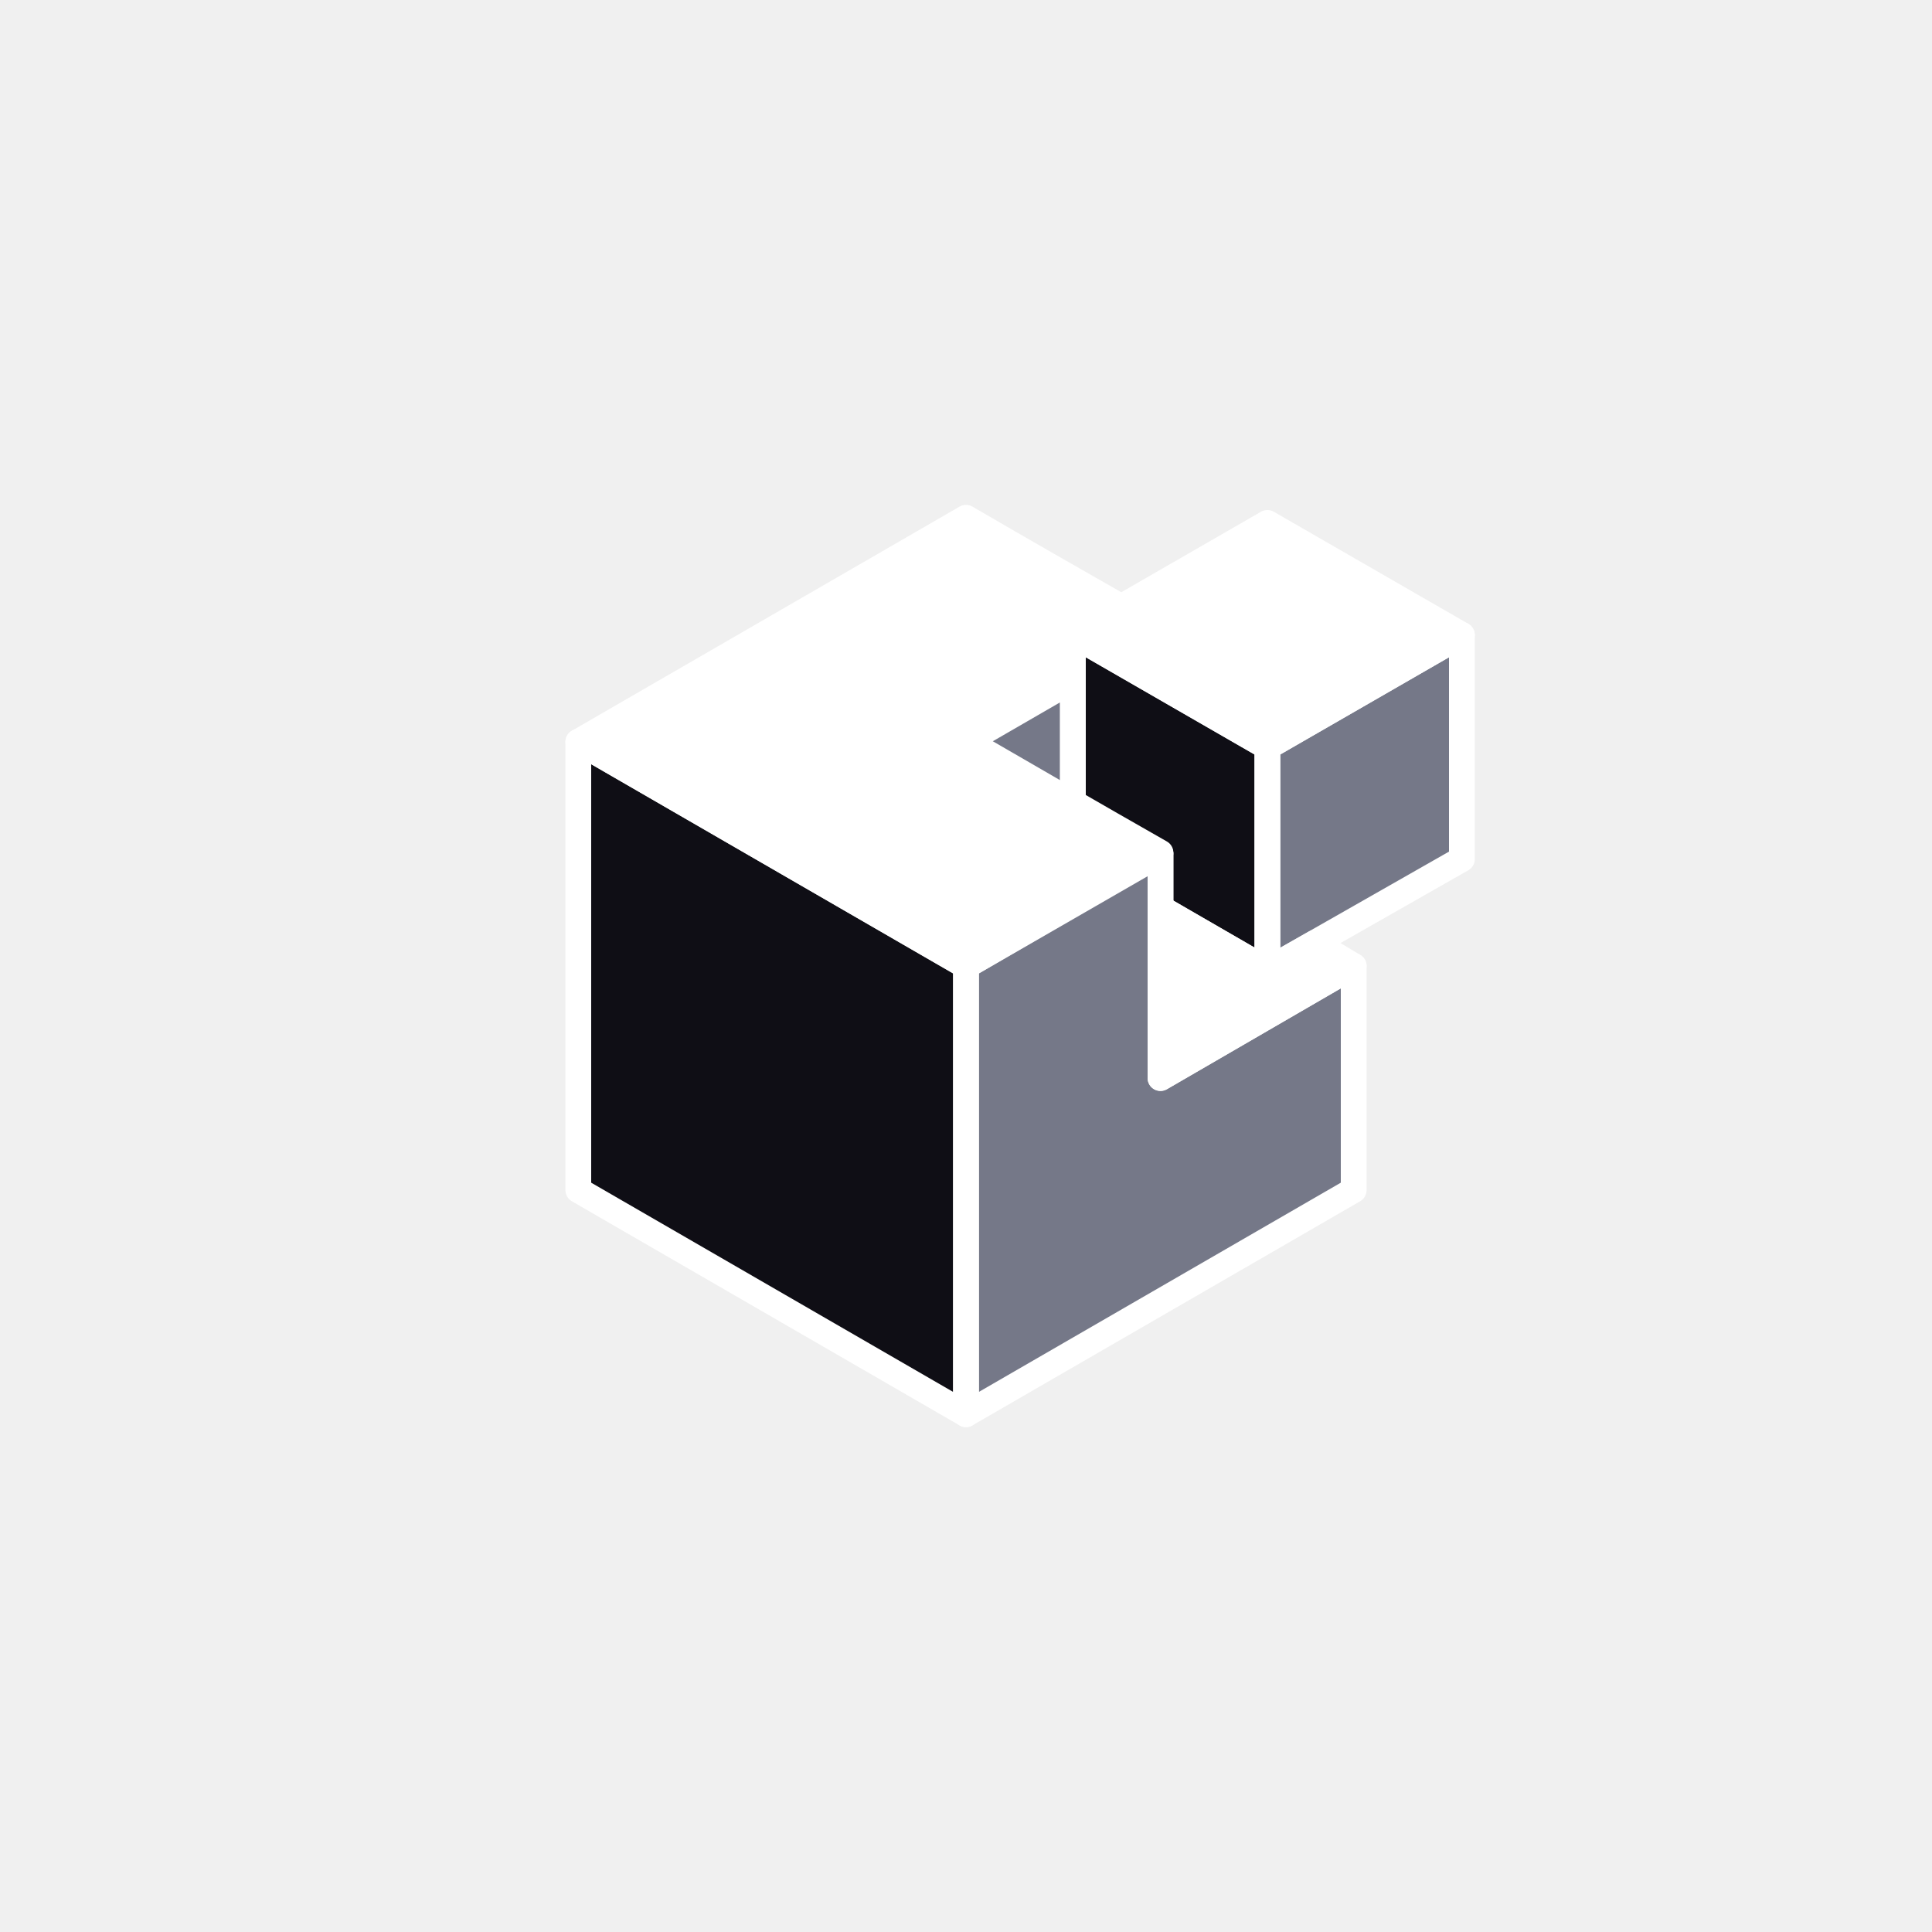
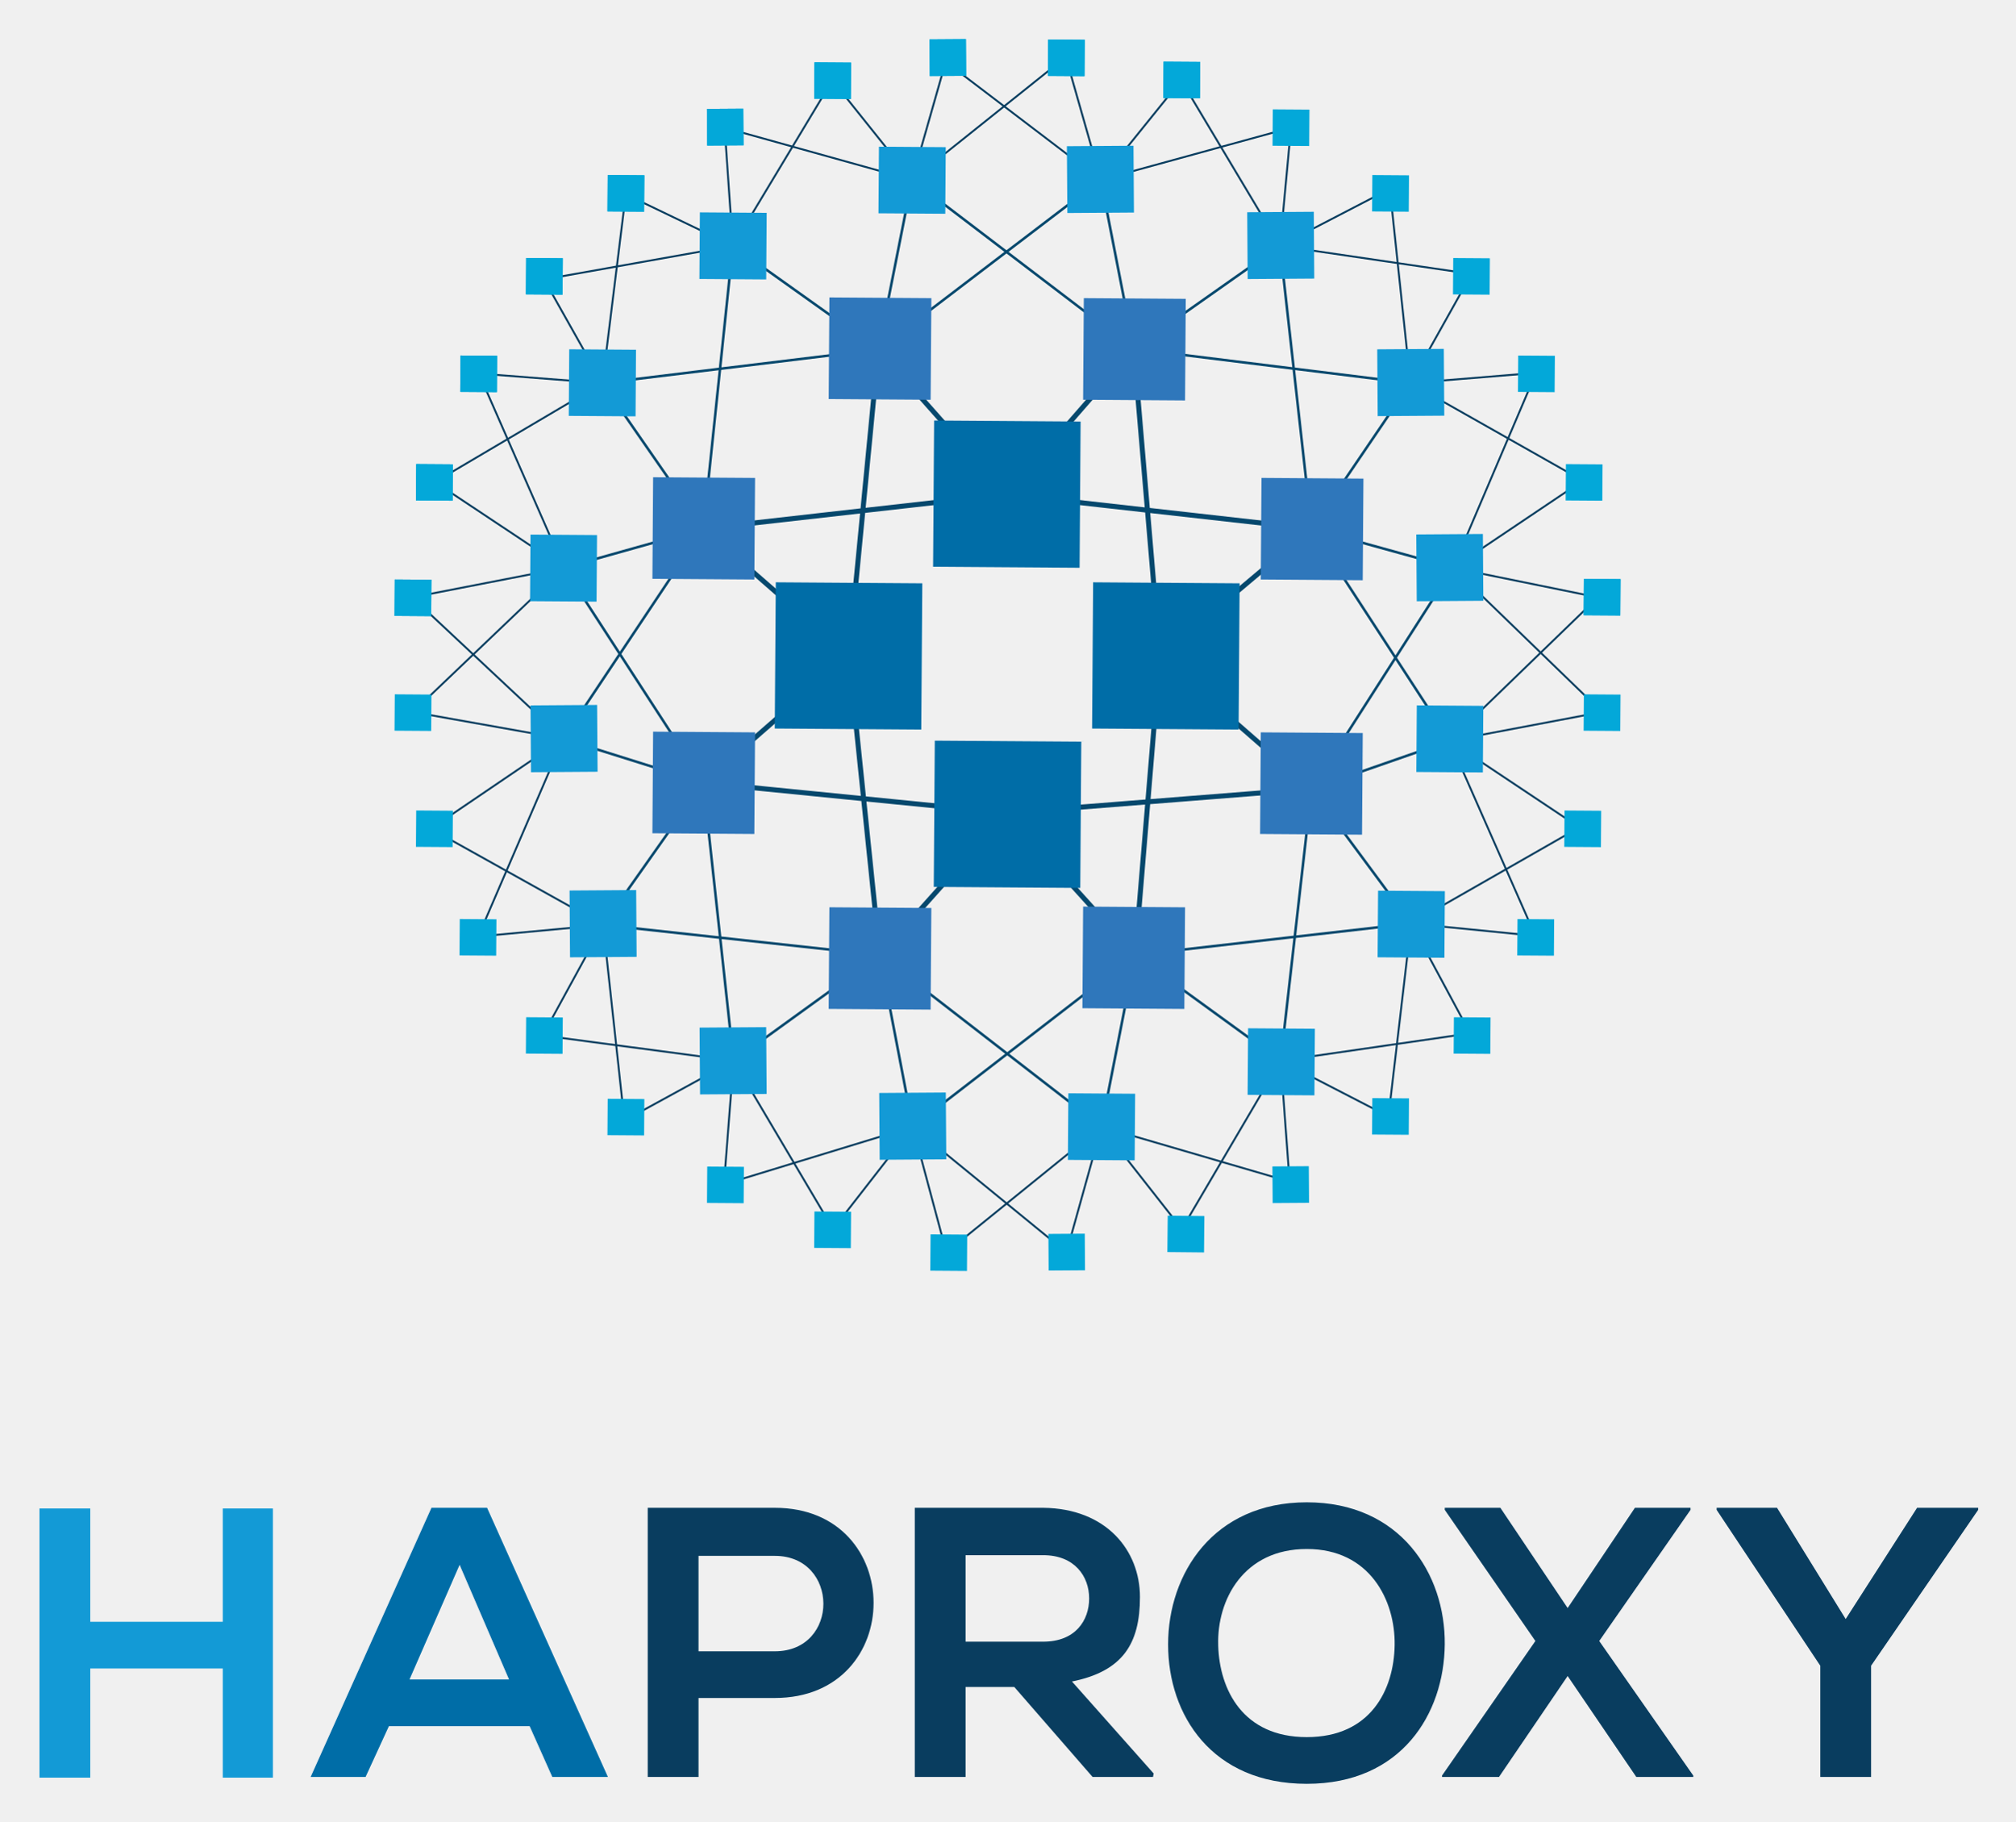
- <svg xmlns="http://www.w3.org/2000/svg" version="1.1" id="Layer_1" x="0px" y="0px" viewBox="0 0 150 150" style="enable-background:new 0 0 150 150;" xml:space="preserve">
-   <style type="text/css">
- 	.st0{fill:#FFFFFF;}
- 	.st1{fill:#757888;}
- 	.st2{fill:#0F0E15;}
- 	.st3{fill:none;stroke:#FFFFFF;stroke-width:2;stroke-linecap:round;stroke-linejoin:round;stroke-miterlimit:10;}
- </style>
-   <g>
-     <g>
-       <polygon class="st0" points="105.1,75 102.1,73.2 98.4,75.3 90.1,70.5 90.1,83.7   " />
-       <polygon class="st1" points="83.3,52.8 83.3,62.4 75,57.6   " />
-       <polygon class="st2" points="44.9,92.4 44.9,57.6 75,75 75,109.8   " />
-       <polygon class="st0" points="83.3,49.3 98.4,40.6 113.5,49.3 98.4,58   " />
-       <polygon class="st2" points="90.1,66.3 83.3,62.4 83.3,49.3 98.4,58 98.4,75.3 90.1,70.5   " />
-       <polygon class="st1" points="113.5,66.7 113.5,49.3 98.4,58 98.4,75.3   " />
-       <path class="st0" d="M44.9,57.6L75,40.2c3.4,2,12,6.9,12,6.9l-3.7,2.1v3.5c0,0-5.2,3-8.3,4.8c5,2.9,10,5.8,15.1,8.7L75,75    L44.9,57.6z" />
-       <polygon class="st1" points="105.1,75 90.1,83.7 90.1,66.3 75,75 75,109.8 105.1,92.4   " />
-     </g>
-     <g>
-       <polygon class="st3" points="105.1,75 102.1,73.2 98.4,75.3 90.1,70.5 90.1,83.7   " />
-       <polygon class="st3" points="83.3,52.8 83.3,62.4 75,57.6   " />
-       <polygon class="st3" points="44.9,92.4 44.9,57.6 75,75 75,109.8   " />
-       <polygon class="st3" points="83.3,49.3 98.4,40.6 113.5,49.3 98.4,58   " />
-       <polygon class="st3" points="90.1,66.3 83.3,62.4 83.3,49.3 98.4,58 98.4,75.3 90.1,70.5   " />
-       <polygon class="st3" points="113.5,66.7 113.5,49.3 98.4,58 98.4,75.3   " />
-       <path class="st3" d="M44.9,57.6L75,40.2c3.4,2,12,6.9,12,6.9l-3.7,2.1v3.5c0,0-5.2,3-8.3,4.8c5,2.9,10,5.8,15.1,8.7L75,75    L44.9,57.6z" />
-       <polygon class="st3" points="105.1,75 90.1,83.7 90.1,66.3 75,75 75,109.8 105.1,92.4   " />
-     </g>
-   </g>
+ <svg xmlns="http://www.w3.org/2000/svg" role="img" viewBox="2.85 16.10 293.54 265.29">
+   <defs>
+     <style>.a,.b{fill:none;stroke-miterlimit:10;stroke:#06486d}.a{stroke-width:.73px}.b{stroke-width:.37px}.d{fill:#006da7}.e{fill:#2f77bb}.f{fill:#139ad6}.g{fill:#03a8d9}.h{fill:#093d5f}</style>
+   </defs>
+   <path d="M149.5 88.1L130.8 67" class="a" />
+   <path d="M90.6 71.9l14.7 21.2" class="b" />
+   <path d="M149.5 88.1L168 66.9m3.8 44.8l22.1-18.6m-22.1 18.6l22.1 19.3m-25.7 24.2l-18.7-20.7M131 155.2l18.5-20.7m-44.2-4.4l21.2-18.5m-21.2-18.5l21.2 18.5m23-23.5l-44.2 5m44.2-5l44.4 5m-22.1 18.6L168 66.9m3.8 44.8l-3.6 43.5m25.7-24.2l-44.4 3.5m-44.2-4.4l44.2 4.4M131 155.2l-4.5-43.6m4.3-44.6l-4.3 44.6" class="a" />
+   <path d="M85 98.8l20.3-5.7m4.3-41.2L130.8 67m4.9-24.7L130.8 67m4.9-24.7L168 66.9m-4.8-24.6l4.8 24.6m21.3-15l-21.3 15m40.3 5l-40.3-5m25.9 26.2l14.4-21.2m-14.4 21.2l20.6 5.7m-20.6-5.7L214 124m-50.8-81.7L130.8 67m63.1 26.1l-4.6-41.2m4.6 79.1l20.1-7m-20.1 7l20.6-32.2M193.9 131l14.5 19.6M193.9 131l-4.5 39.6m-21.2-15.4l21.2 15.4m-21.2-15.4l40.2-4.6m-40.2 4.6l-4.9 25m4.9-25l-32.4 25m-4.8-25l4.8 25m-4.8-25l32.3 25m-32.3-25l-21.3 15.4m21.3-15.4l-40.3-4.4m14.6-20.7l-14.6 20.7m14.6-20.7l4.4 40.5m-4.4-40.5l-20.4-6.4m20.4-30.6l-20.4 30.6m20.4 6.4L85 98.8m24.6-46.9l-4.3 41.2M90.6 71.9l40.2-4.9" class="b" />
+   <path fill="none" stroke="#093d5f" stroke-miterlimit="10" stroke-width=".28" d="M109.6 51.9L94 44.4m15.6 7.5l-1.2-17.2m27.3 7.6l-27.3-7.6m27.3 7.6l-11.6-14.5m11.6 14.5l4.9-17.2m-31 26.8l14.5-24.1m39.1 14.5l-22.6-17.2m22.6 17.2l-5.1-17.9m-22.4 17.9l22.4-17.9m5.1 17.9l11.7-14.5m14.4 24.1l-14.4-24.1m14.4 24.1l1.6-17.2m-27.7 7.6l27.7-7.6m-1.6 17.2l16-8.3m-16 8.3l27.9 4.1m-8.9 15.9l8.9-15.9m-8.9 15.9l-3-28.3m3 28.3l18.3-1.5m-18.3 1.5l25.1 14.2m-18.9 12.7l12.1-28.4m-12.1 28.4l18.9-12.7m-18.9 12.7l21.1 4.3M214 124l21.6-20.9M214 124l22.2-4.2m-21.7-21l21.7 21M214 124l18.9 12.6m-24.5 14l24.5-14m-24.5 14l18.1 1.8M214 124l12.5 28.4m-18.1-1.8l8.6 16m-8.6-16l-3.3 28.1m0 0l-15.7-8.1m0 0l1.3 17.6m-1.3-17.6l27.6-4m-27.6 4L175 195.1m-11.7-14.9l11.7 14.9m-11.7-14.9l27.4 8m-27.4-8l-5.1 18.3m5.1-18.3l-22.6 18.3m-4.9-18.3l4.9 18.3m-4.9-18.3l22.4 18.3m-22.4-18.3l-11.6 14.9m-14.5-24.5l14.5 24.5m11.6-14.9l-27.5 8.4m1.4-18l-1.4 18m1.4-18l-15.9 8.7m-3.1-28.5l3.1 28.5m15.9-8.7l-27.8-3.7m8.8-16.1l-8.8 16.1m8.8-16.1l-18.2 1.7m18.2-1.7l-25.1-14m19.3-13.1l-19.3 13.1m19.3-13.1L63 119.8m21.9 3.9l-12.4 28.8M85 98.8l-22 21m21.9 3.9l-22-20.6M85 98.8L66.2 86.3M85 98.8l-22.1 4.3M85 98.8L72.6 70.5m18 1.4l-18-1.4m18 1.4L66.2 86.3m24.4-14.4l-8.5-15.1m8.5 15.1L94 44.4m15.6 7.5l-27.5 4.9" />
+   <path d="M115.706 122.207l.149-21.3 21.34.15-.15 21.3zm23.062-23.563l.149-21.3 21.339.15-.149 21.299zm.099 46.626l.148-21.3 21.34.15-.149 21.299zm23.062-23.062l.148-21.3 21.34.15-.149 21.3z" class="d" />
+   <path d="M160.62 74.32l.103-14.8 14.85.103-.104 14.8zm-37.059-.102l.104-14.8 14.85.104-.104 14.8zM97.881 100.4l.104-14.799 14.85.104-.104 14.8zm-.001 37.059l.104-14.8 14.85.104-.104 14.8zm88.518.102l.104-14.8 14.85.104-.104 14.8zm.102-37.058l.103-14.8 14.85.104-.104 14.8z" class="e" />
+   <path d="M85.697 76.67l.068-9.7 9.73.068-.068 9.7zm19.033-19.94l.068-9.7 9.73.069-.068 9.7zm26.083-9.566l.068-9.7 9.73.068-.068 9.7zm-50.756 56.494l.068-9.7 9.69.068-.068 9.7zm123.406-36.68l9.7-.068.067 9.73-9.7.067zM184.524 47.01l9.7-.067.067 9.73-9.7.068zm-26.267-9.616l9.7-.068.068 9.73-9.7.068zm50.893 56.543l9.7-.067.068 9.73-9.7.067z" class="f" />
+   <path d="M123.559 163.038l.103-14.8 14.85.104-.104 14.8zm36.959-.099l.103-14.8 14.85.104-.104 14.8z" class="e" />
+   <path d="M203.517 155.523l.068-9.7 9.73.068-.068 9.7zm-18.933 20.039l.068-9.7 9.73.068-.068 9.7zm-26.182 9.466l.067-9.7 9.73.068-.068 9.7zm50.756-56.494l.067-9.7 9.69.068-.068 9.7zM85.816 145.797l9.7-.067.067 9.73-9.7.067zm18.939 19.967l9.7-.067.068 9.73-9.7.067zm26.165 9.518l9.7-.068.068 9.73-9.7.068zm-50.793-56.444l9.7-.068.068 9.73-9.7.068z" class="f" />
+   <path d="M91.336 46.893l.037-5.3 5.34.037-.037 5.3zm-31.017 58.909l.037-5.3 5.34.038-.038 5.3zm3.122-16.817l.037-5.3 5.34.038-.037 5.3zm58.006-58.507l.037-5.3 5.34.038-.037 5.3zM69.886 73.175l.037-5.3 5.34.037-.037 5.3zm9.567-14.199l.037-5.3 5.34.038-.037 5.3zM105.82 31.96l5.3-.036.038 5.34-5.3.036zm32.429-10.126l5.3-.037.037 5.34-5.3.037zm85.712 51.345l.037-5.3 5.34.037-.037 5.3zm6.949 15.811l.036-5.3 5.34.037-.037 5.3zm-16.414-30.01l.037-5.3 5.34.037-.037 5.3zm19.032 46.727l.037-5.3 5.34.037-.037 5.3zm-78.044-78.551l.037-5.3 5.34.037-.037 5.3zm16.818 3.224l.037-5.3 5.34.037-.037 5.3z" class="g" />
+   <path d="M91.336 46.893l.037-5.3 5.34.037-.037 5.3zm-31.017 58.909l.037-5.3 5.34.038-.038 5.3zm142.395-58.907l.037-5.3 5.34.038-.037 5.3zM63.441 88.985l.037-5.3 5.34.038-.037 5.3zm58.006-58.507l.037-5.3 5.34.038-.037 5.3zM69.886 73.175l.037-5.3 5.34.037-.037 5.3zm9.567-14.199l.037-5.3 5.34.038-.037 5.3zM105.82 31.96l5.3-.036.038 5.34-5.3.036zm32.429-10.126l5.3-.037.037 5.34-5.3.037zm49.964 15.494l.037-5.3 5.34.037-.037 5.3zm45.315 68.379l.037-5.3 5.34.037-.037 5.3zm-78.044-78.551l.037-5.3 5.34.037-.037 5.3zm16.818 3.224l.037-5.3 5.34.037-.037 5.3zm30.408 150.954l.038-5.3 5.34.037-.037 5.3zm30.817-58.81l.037-5.3 5.34.037-.038 5.3zM91.333 181.43l.037-5.299 5.34.037-.037 5.3zm139.375-41.988l.037-5.3 5.34.037-.037 5.3zm-57.815 59.013l.053-5.3 5.34.053-.053 5.3zm50.966-43.203l.037-5.3 5.34.037-.037 5.3zm-9.265 14.3l.037-5.3 5.34.037-.037 5.3zm-26.4 16.43l5.3-.037.037 5.34-5.3.036zm-32.631 9.828l5.3-.037.037 5.34-5.3.037zm-49.729-4.509l.037-5.3 5.34.038-.037 5.3zm-36.05-36.054l.037-5.3 5.34.038-.037 5.3zm-6.344-15.809l.037-5.3 5.34.037-.037 5.3zm16.011 30.11l.037-5.3 5.34.038-.037 5.3zM60.318 122.52l.037-5.3 5.34.037-.037 5.3zm78.042 78.65l.038-5.3 5.34.038-.037 5.3zm-16.916-3.324l.037-5.3 5.34.038-.038 5.3z" class="g" />
+   <path d="M35.3 275v-15.9H16V275H8.6v-39.2H16v16.5h19.3v-16.5h7.3V275z" class="f" />
+   <path d="M80 267.5H59.5l-3.4 7.4h-8l17.6-39.2h8.1l17.6 39.2h-8.1zM69.8 244l-7.3 16.7H77z" class="d" />
+   <path d="M115.7 263.4h-11.1v11.5h-7.4v-39.2h18.5c19.2 0 19.2 27.7 0 27.7zm-11.1-6.8h11.1c9.5 0 9.4-13.9 0-13.9h-11.1zm66.2 18.3H162l-11.4-13.1h-7.1v13.1h-7.4v-39.2h18.7c9.2.1 14.1 6.2 14.1 13s-2.5 10.8-9.9 12.3l11.9 13.4zm-27.3-32.3v12.6h11.3c4.7 0 6.7-3.1 6.7-6.3s-2.1-6.3-6.7-6.3zm69.8 13c-.1 10.1-6.3 20.3-20.1 20.3s-20.2-10-20.2-20.3 6.6-20.7 20.2-20.7 20.2 10.4 20.1 20.7zm-33 .2c.2 6.4 3.6 13.3 12.9 13.3s12.7-6.9 12.8-13.4-3.6-14-12.8-14-13.1 7.4-12.9 14z" class="h" />
+   <path d="M241 235.7h8.1v.3l-13.3 19.1 13.7 19.6v.2h-8.3l-10-14.7-10 14.7h-8.3v-.2l13.6-19.6-13.2-19.1v-.3h8.1l9.8 14.6zm30.7 16.2l10.4-16.2h8.9v.3l-15.6 22.7v16.2H268v-16.2L252.9 236v-.3h8.8z" class="h" />
</svg>
